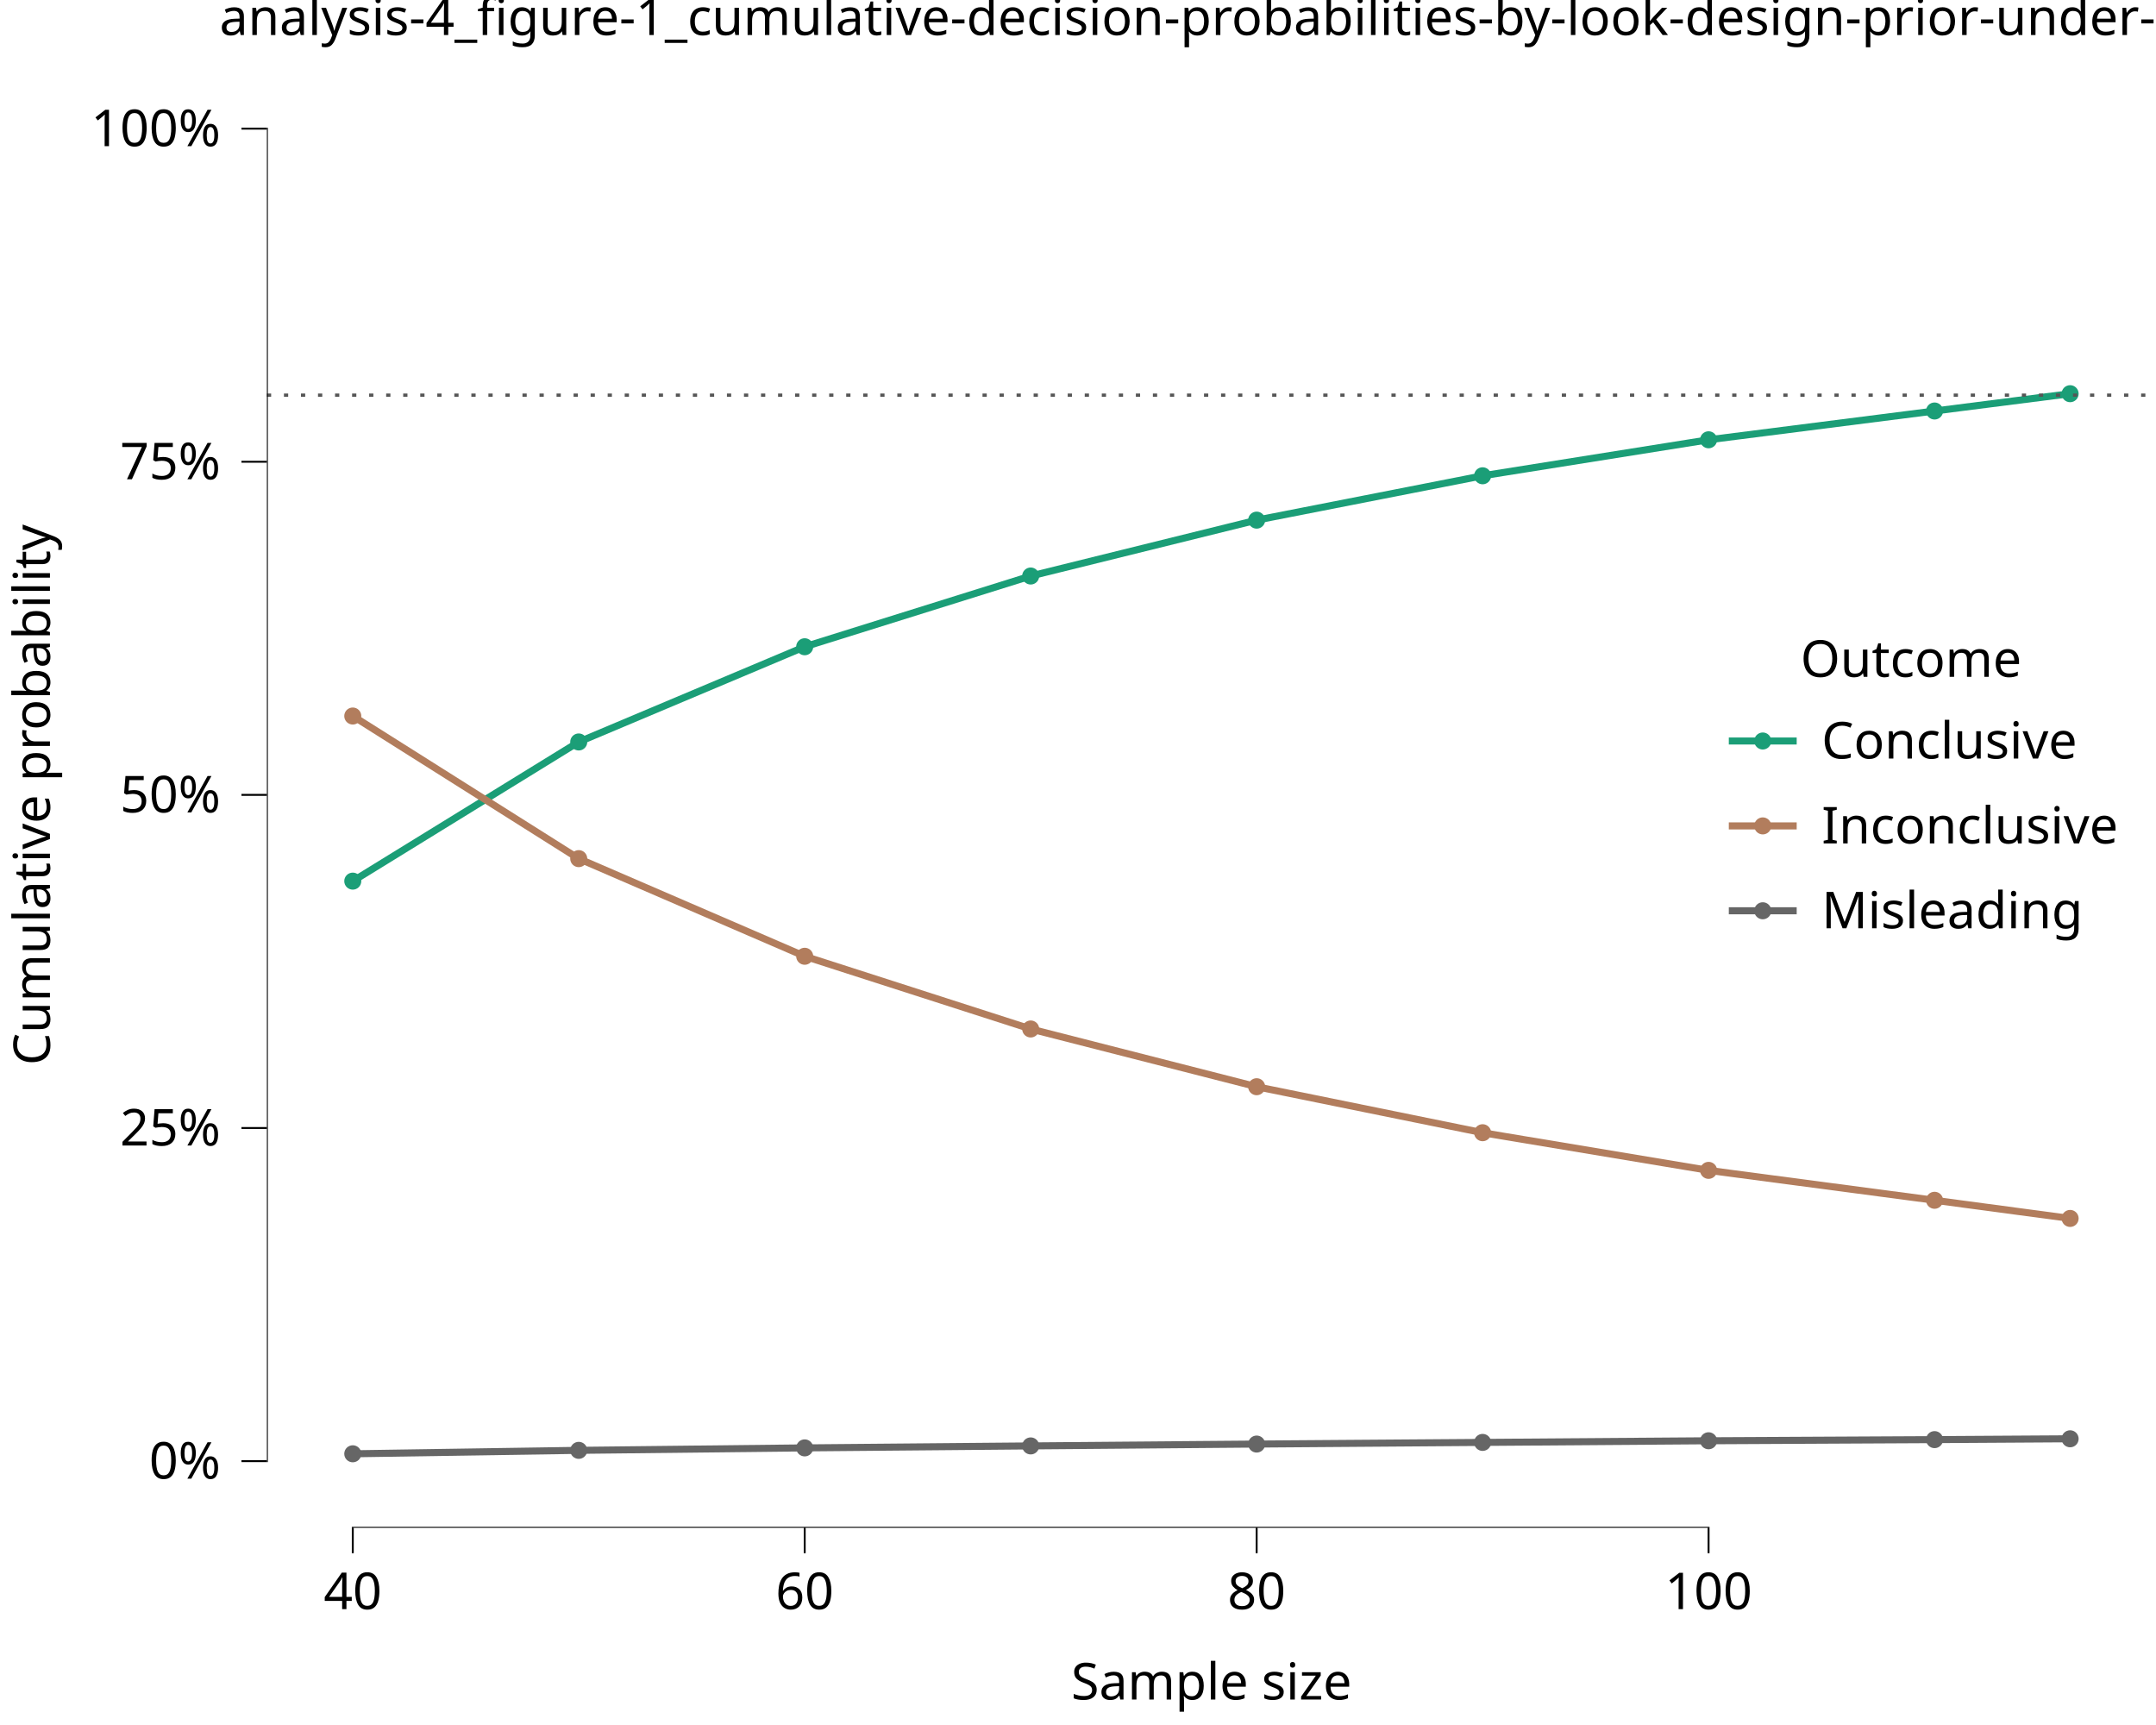
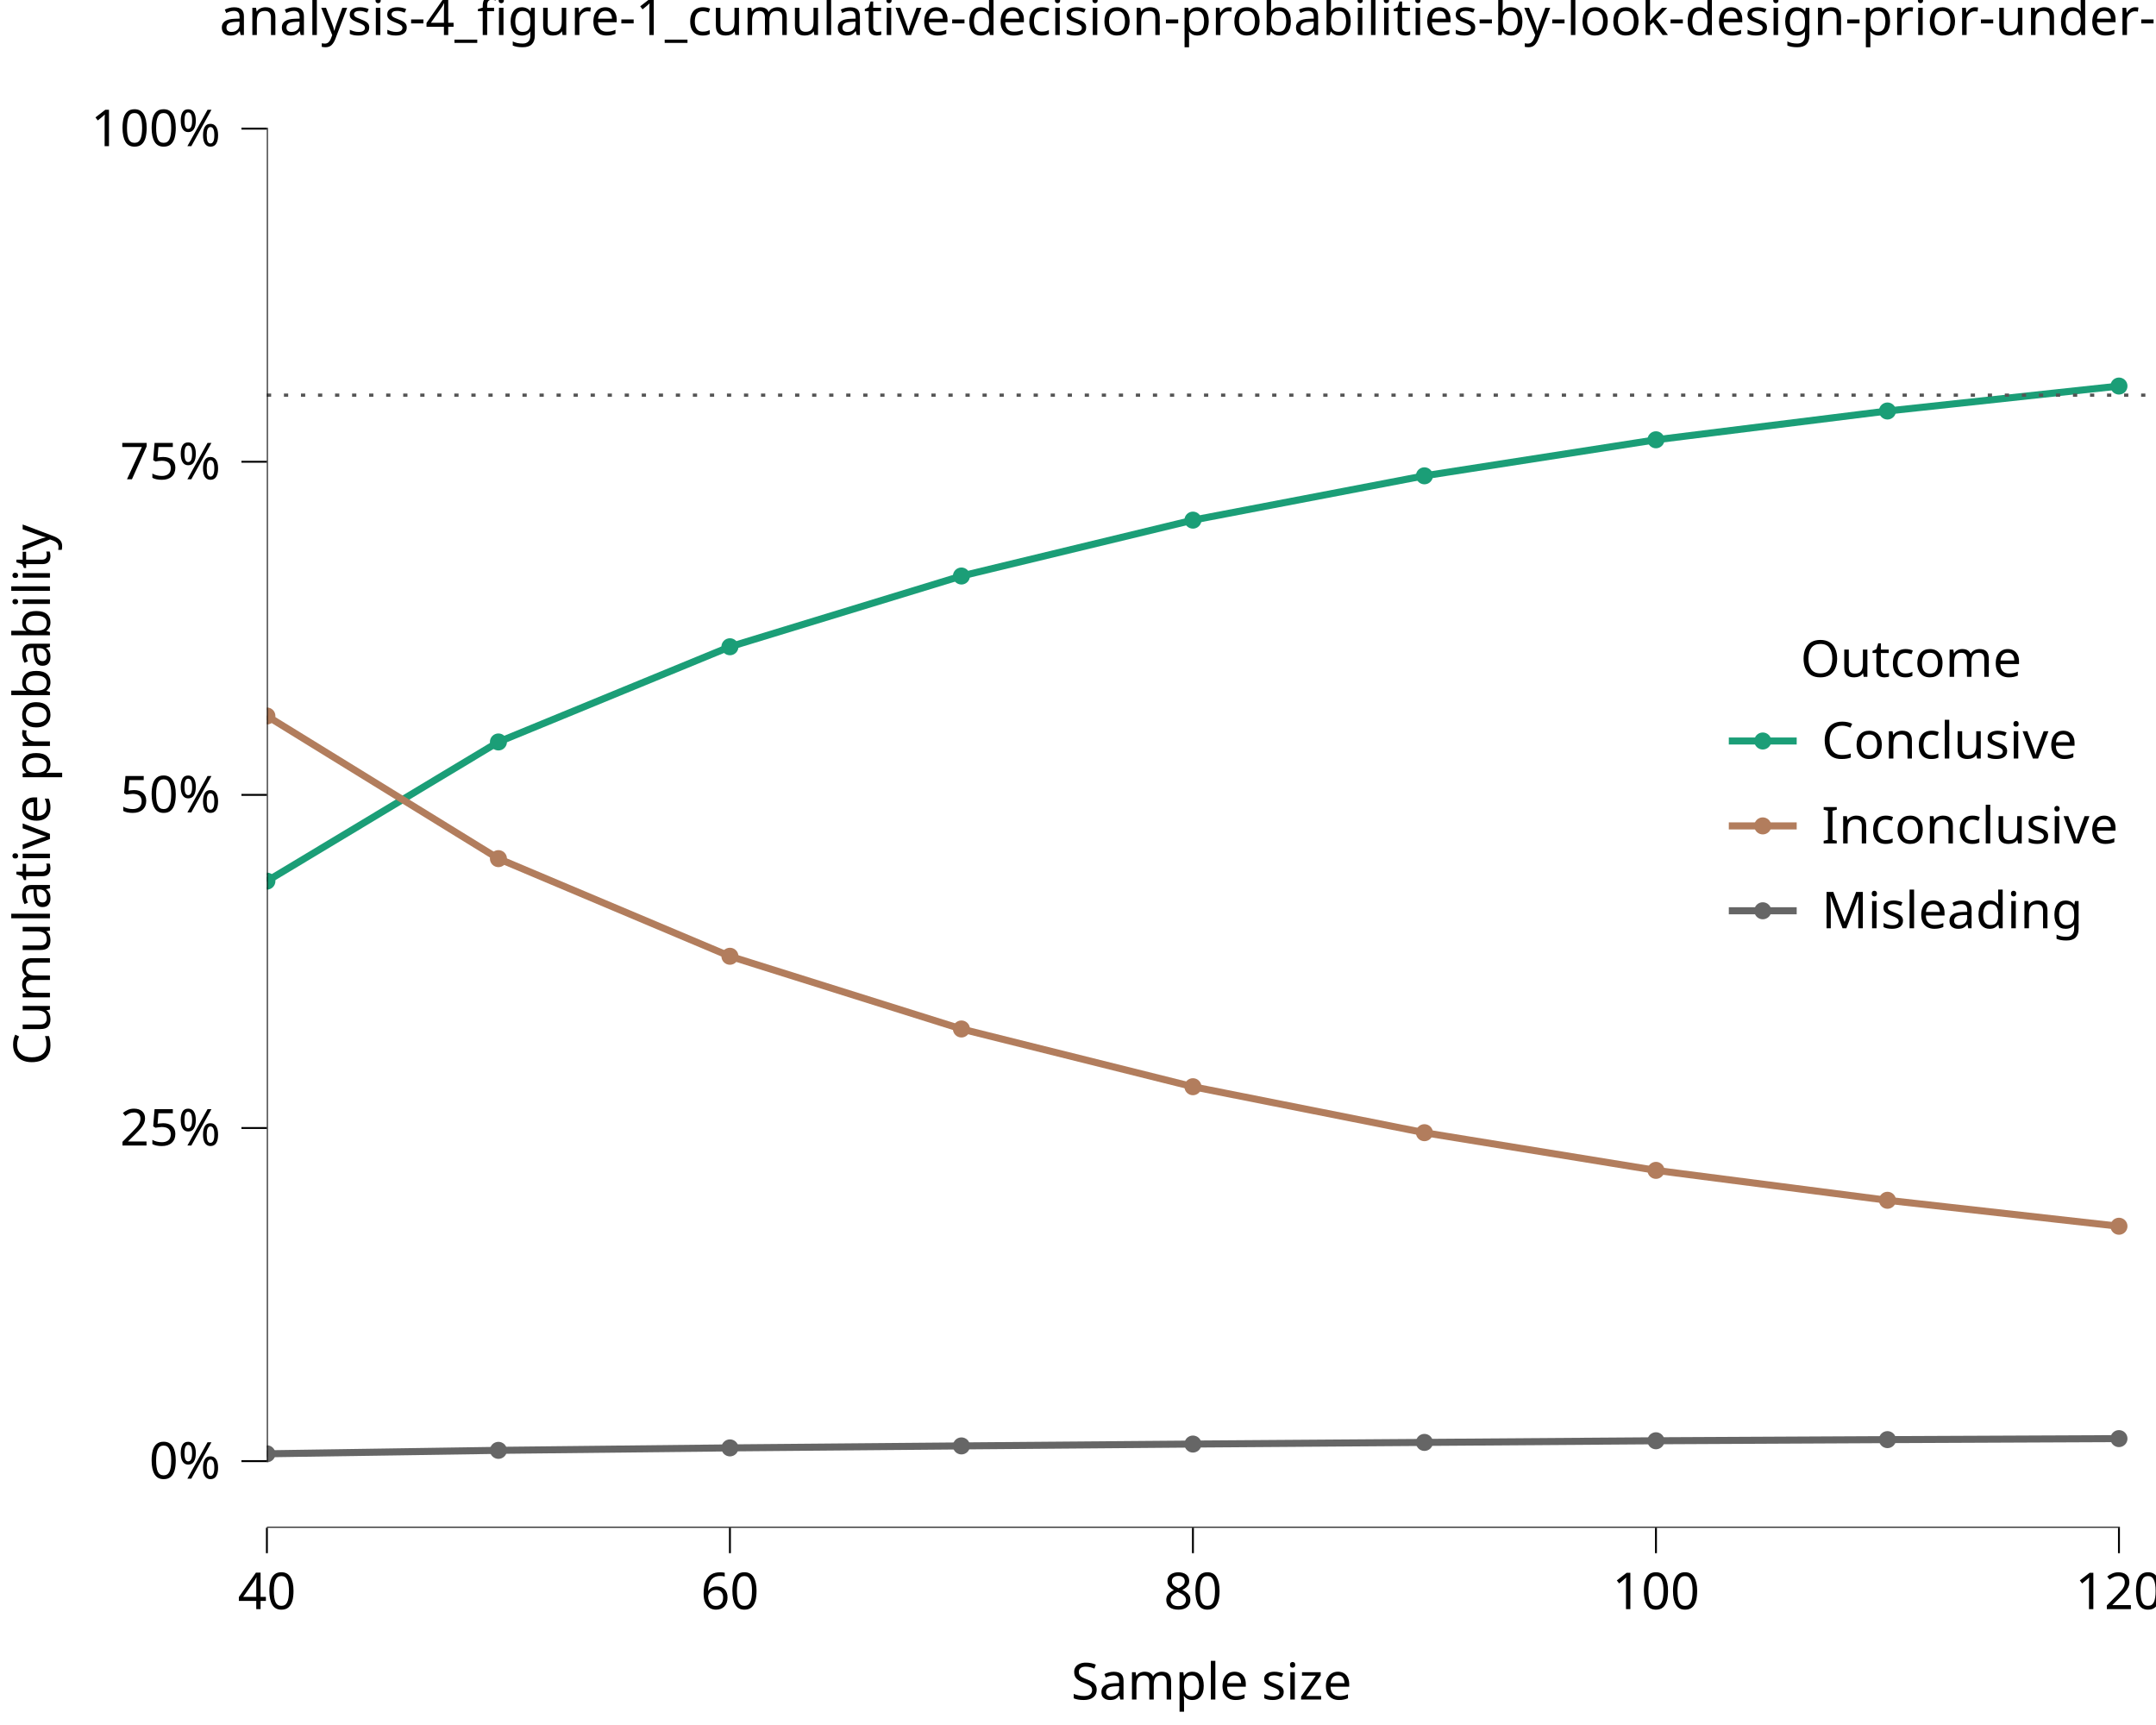
<svg xmlns="http://www.w3.org/2000/svg" class="svglite" data-engine-version="2.0" width="720.00pt" height="576.00pt" viewBox="0 0 720.00 576.00">
  <defs>
    <style type="text/css">
    .svglite line, .svglite polyline, .svglite polygon, .svglite path, .svglite rect, .svglite circle {
      fill: none;
      stroke: #000000;
      stroke-linecap: round;
      stroke-linejoin: round;
      stroke-miterlimit: 10.00;
    }
  </style>
  </defs>
  <rect width="100%" height="100%" style="stroke: none; fill: #FFFFFF;" />
  <defs>
    <clipPath id="cpMC4wMHw3MjAuMDB8MC4wMHw1NzYuMDA=">
      <rect x="0.00" y="0.00" width="720.00" height="576.00" />
    </clipPath>
  </defs>
  <g clip-path="url(#cpMC4wMHw3MjAuMDB8MC4wMHw1NzYuMDA=)">
    <rect x="0.00" y="0.00" width="720.00" height="576.00" style="stroke-width: 10.67; stroke: none;" />
  </g>
  <defs>
    <clipPath id="cpODkuMTN8NzIwLjAwfDIwLjcxfDUxMC4xNA==">
      <rect x="89.13" y="20.71" width="630.87" height="489.43" />
    </clipPath>
  </defs>
  <g clip-path="url(#cpODkuMTN8NzIwLjAwfDIwLjcxfDUxMC4xNA==)">
    <rect x="89.13" y="20.71" width="630.87" height="489.43" style="stroke-width: 10.67; stroke: none;" />
-     <polyline points="117.81,294.22 193.27,247.75 268.73,215.96 344.20,192.34 419.66,173.68 495.12,158.87 570.58,146.85 646.05,137.24 691.32,131.46 " style="stroke-width: 2.35; stroke: #1B9E77; stroke-linecap: butt;" />
-     <polyline points="117.81,239.09 193.27,286.71 268.73,319.31 344.20,343.59 419.66,362.87 495.12,378.23 570.58,390.80 646.05,400.79 691.32,406.85 " style="stroke-width: 2.35; stroke: #B27D5D; stroke-linecap: butt;" />
-     <polyline points="117.81,485.44 193.27,484.29 268.73,483.47 344.20,482.81 419.66,482.19 495.12,481.64 570.58,481.09 646.05,480.71 691.32,480.43 " style="stroke-width: 2.35; stroke: #666666; stroke-linecap: butt;" />
-     <circle cx="117.81" cy="485.44" r="2.49" style="stroke-width: 0.71; stroke: #666666; fill: #666666;" />
-     <circle cx="193.27" cy="484.29" r="2.49" style="stroke-width: 0.71; stroke: #666666; fill: #666666;" />
-     <circle cx="268.73" cy="483.47" r="2.49" style="stroke-width: 0.71; stroke: #666666; fill: #666666;" />
-     <circle cx="344.20" cy="482.81" r="2.49" style="stroke-width: 0.71; stroke: #666666; fill: #666666;" />
-     <circle cx="419.66" cy="482.19" r="2.49" style="stroke-width: 0.71; stroke: #666666; fill: #666666;" />
-     <circle cx="495.12" cy="481.64" r="2.49" style="stroke-width: 0.71; stroke: #666666; fill: #666666;" />
-     <circle cx="570.58" cy="481.09" r="2.49" style="stroke-width: 0.71; stroke: #666666; fill: #666666;" />
-     <circle cx="646.05" cy="480.71" r="2.49" style="stroke-width: 0.71; stroke: #666666; fill: #666666;" />
-     <circle cx="691.32" cy="480.43" r="2.49" style="stroke-width: 0.71; stroke: #666666; fill: #666666;" />
-     <circle cx="117.81" cy="239.09" r="2.49" style="stroke-width: 0.71; stroke: #B27D5D; fill: #B27D5D;" />
-     <circle cx="193.27" cy="286.71" r="2.49" style="stroke-width: 0.71; stroke: #B27D5D; fill: #B27D5D;" />
-     <circle cx="268.73" cy="319.31" r="2.49" style="stroke-width: 0.71; stroke: #B27D5D; fill: #B27D5D;" />
-     <circle cx="344.20" cy="343.59" r="2.49" style="stroke-width: 0.71; stroke: #B27D5D; fill: #B27D5D;" />
-     <circle cx="419.66" cy="362.87" r="2.49" style="stroke-width: 0.71; stroke: #B27D5D; fill: #B27D5D;" />
-     <circle cx="495.12" cy="378.23" r="2.49" style="stroke-width: 0.71; stroke: #B27D5D; fill: #B27D5D;" />
-     <circle cx="570.58" cy="390.80" r="2.49" style="stroke-width: 0.71; stroke: #B27D5D; fill: #B27D5D;" />
-     <circle cx="646.05" cy="400.79" r="2.49" style="stroke-width: 0.71; stroke: #B27D5D; fill: #B27D5D;" />
-     <circle cx="691.32" cy="406.85" r="2.49" style="stroke-width: 0.71; stroke: #B27D5D; fill: #B27D5D;" />
-     <circle cx="117.81" cy="294.22" r="2.49" style="stroke-width: 0.71; stroke: #1B9E77; fill: #1B9E77;" />
-     <circle cx="193.27" cy="247.75" r="2.49" style="stroke-width: 0.71; stroke: #1B9E77; fill: #1B9E77;" />
-     <circle cx="268.73" cy="215.96" r="2.49" style="stroke-width: 0.71; stroke: #1B9E77; fill: #1B9E77;" />
-     <circle cx="344.20" cy="192.34" r="2.49" style="stroke-width: 0.71; stroke: #1B9E77; fill: #1B9E77;" />
-     <circle cx="419.66" cy="173.68" r="2.49" style="stroke-width: 0.71; stroke: #1B9E77; fill: #1B9E77;" />
-     <circle cx="495.12" cy="158.87" r="2.49" style="stroke-width: 0.71; stroke: #1B9E77; fill: #1B9E77;" />
-     <circle cx="570.58" cy="146.85" r="2.49" style="stroke-width: 0.71; stroke: #1B9E77; fill: #1B9E77;" />
-     <circle cx="646.05" cy="137.24" r="2.49" style="stroke-width: 0.71; stroke: #1B9E77; fill: #1B9E77;" />
-     <circle cx="691.32" cy="131.46" r="2.49" style="stroke-width: 0.71; stroke: #1B9E77; fill: #1B9E77;" />
+     <polyline points="89.13,294.22 166.45,247.75 243.76,215.96 321.07,192.34 398.38,173.68 475.69,158.88 553.01,146.85 630.32,137.24 707.63,128.91 " style="stroke-width: 2.35; stroke: #1B9E77; stroke-linecap: butt;" />
+     <polyline points="89.13,239.08 166.45,286.71 243.76,319.31 321.07,343.59 398.38,362.87 475.69,378.22 553.01,390.80 630.32,400.79 707.63,409.46 " style="stroke-width: 2.35; stroke: #B27D5D; stroke-linecap: butt;" />
+     <polyline points="89.13,485.44 166.45,484.29 243.76,483.47 321.07,482.81 398.38,482.19 475.69,481.64 553.01,481.09 630.32,480.71 707.63,480.37 " style="stroke-width: 2.35; stroke: #666666; stroke-linecap: butt;" />
+     <circle cx="89.13" cy="485.44" r="2.49" style="stroke-width: 0.71; stroke: #666666; fill: #666666;" />
+     <circle cx="166.45" cy="484.29" r="2.49" style="stroke-width: 0.71; stroke: #666666; fill: #666666;" />
+     <circle cx="243.76" cy="483.47" r="2.49" style="stroke-width: 0.71; stroke: #666666; fill: #666666;" />
+     <circle cx="321.07" cy="482.81" r="2.49" style="stroke-width: 0.71; stroke: #666666; fill: #666666;" />
+     <circle cx="398.38" cy="482.19" r="2.49" style="stroke-width: 0.71; stroke: #666666; fill: #666666;" />
+     <circle cx="475.69" cy="481.64" r="2.49" style="stroke-width: 0.71; stroke: #666666; fill: #666666;" />
+     <circle cx="553.01" cy="481.09" r="2.49" style="stroke-width: 0.71; stroke: #666666; fill: #666666;" />
+     <circle cx="630.32" cy="480.71" r="2.49" style="stroke-width: 0.71; stroke: #666666; fill: #666666;" />
+     <circle cx="707.63" cy="480.37" r="2.49" style="stroke-width: 0.71; stroke: #666666; fill: #666666;" />
+     <circle cx="89.13" cy="239.08" r="2.49" style="stroke-width: 0.71; stroke: #B27D5D; fill: #B27D5D;" />
+     <circle cx="166.45" cy="286.71" r="2.49" style="stroke-width: 0.71; stroke: #B27D5D; fill: #B27D5D;" />
+     <circle cx="243.76" cy="319.31" r="2.49" style="stroke-width: 0.71; stroke: #B27D5D; fill: #B27D5D;" />
+     <circle cx="321.07" cy="343.59" r="2.49" style="stroke-width: 0.71; stroke: #B27D5D; fill: #B27D5D;" />
+     <circle cx="398.38" cy="362.87" r="2.49" style="stroke-width: 0.71; stroke: #B27D5D; fill: #B27D5D;" />
+     <circle cx="475.69" cy="378.22" r="2.49" style="stroke-width: 0.71; stroke: #B27D5D; fill: #B27D5D;" />
+     <circle cx="553.01" cy="390.80" r="2.49" style="stroke-width: 0.71; stroke: #B27D5D; fill: #B27D5D;" />
+     <circle cx="630.32" cy="400.79" r="2.49" style="stroke-width: 0.71; stroke: #B27D5D; fill: #B27D5D;" />
+     <circle cx="707.63" cy="409.46" r="2.49" style="stroke-width: 0.71; stroke: #B27D5D; fill: #B27D5D;" />
+     <circle cx="89.13" cy="294.22" r="2.49" style="stroke-width: 0.71; stroke: #1B9E77; fill: #1B9E77;" />
+     <circle cx="166.45" cy="247.75" r="2.49" style="stroke-width: 0.71; stroke: #1B9E77; fill: #1B9E77;" />
+     <circle cx="243.76" cy="215.96" r="2.49" style="stroke-width: 0.71; stroke: #1B9E77; fill: #1B9E77;" />
+     <circle cx="321.07" cy="192.34" r="2.49" style="stroke-width: 0.71; stroke: #1B9E77; fill: #1B9E77;" />
+     <circle cx="398.38" cy="173.68" r="2.49" style="stroke-width: 0.71; stroke: #1B9E77; fill: #1B9E77;" />
+     <circle cx="475.69" cy="158.88" r="2.49" style="stroke-width: 0.71; stroke: #1B9E77; fill: #1B9E77;" />
+     <circle cx="553.01" cy="146.85" r="2.49" style="stroke-width: 0.71; stroke: #1B9E77; fill: #1B9E77;" />
+     <circle cx="630.32" cy="137.24" r="2.49" style="stroke-width: 0.71; stroke: #1B9E77; fill: #1B9E77;" />
+     <circle cx="707.63" cy="128.91" r="2.49" style="stroke-width: 0.71; stroke: #1B9E77; fill: #1B9E77;" />
    <line x1="89.13" y1="131.94" x2="720.00" y2="131.94" style="stroke-width: 1.07; stroke: #555555; stroke-dasharray: 1.42,4.27; stroke-linecap: butt;" />
-     <line x1="117.49" y1="510.14" x2="570.90" y2="510.14" style="stroke-width: 0.64; stroke-linecap: butt;" />
+     <line x1="88.81" y1="510.14" x2="707.95" y2="510.14" style="stroke-width: 0.64; stroke-linecap: butt;" />
    <line x1="89.13" y1="488.21" x2="89.13" y2="42.64" style="stroke-width: 0.64; stroke-linecap: butt;" />
    <rect x="89.13" y="20.71" width="630.87" height="489.43" style="stroke-width: 0.00; stroke: none;" />
  </g>
  <g clip-path="url(#cpMC4wMHw3MjAuMDB8MC4wMHw1NzYuMDA=)">
    <polyline points="89.13,510.14 89.13,20.71 " style="stroke-width: 0.00; stroke: none; stroke-linecap: butt;" />
    <text x="73.66" y="493.74" text-anchor="end" style="font-size: 17.00px; font-family: sans;" textLength="24.57px" lengthAdjust="spacingAndGlyphs">0%</text>
    <text x="73.66" y="382.51" text-anchor="end" style="font-size: 17.00px; font-family: sans;" textLength="34.03px" lengthAdjust="spacingAndGlyphs">25%</text>
    <text x="73.66" y="271.27" text-anchor="end" style="font-size: 17.00px; font-family: sans;" textLength="34.03px" lengthAdjust="spacingAndGlyphs">50%</text>
    <text x="73.66" y="160.04" text-anchor="end" style="font-size: 17.00px; font-family: sans;" textLength="34.03px" lengthAdjust="spacingAndGlyphs">75%</text>
    <text x="73.66" y="48.80" text-anchor="end" style="font-size: 17.00px; font-family: sans;" textLength="43.48px" lengthAdjust="spacingAndGlyphs">100%</text>
    <polyline points="80.63,487.89 89.13,487.89 " style="stroke-width: 0.64; stroke-linecap: butt;" />
    <polyline points="80.63,376.66 89.13,376.66 " style="stroke-width: 0.64; stroke-linecap: butt;" />
    <polyline points="80.63,265.42 89.13,265.42 " style="stroke-width: 0.64; stroke-linecap: butt;" />
    <polyline points="80.63,154.19 89.13,154.19 " style="stroke-width: 0.64; stroke-linecap: butt;" />
    <polyline points="80.63,42.95 89.13,42.95 " style="stroke-width: 0.64; stroke-linecap: butt;" />
    <polyline points="89.13,510.14 720.00,510.14 " style="stroke-width: 0.00; stroke: none; stroke-linecap: butt;" />
-     <polyline points="117.81,518.64 117.81,510.14 " style="stroke-width: 0.64; stroke-linecap: butt;" />
-     <polyline points="268.73,518.64 268.73,510.14 " style="stroke-width: 0.64; stroke-linecap: butt;" />
-     <polyline points="419.66,518.64 419.66,510.14 " style="stroke-width: 0.64; stroke-linecap: butt;" />
-     <polyline points="570.58,518.64 570.58,510.14 " style="stroke-width: 0.64; stroke-linecap: butt;" />
-     <text x="117.81" y="537.32" text-anchor="middle" style="font-size: 17.00px; font-family: sans;" textLength="18.91px" lengthAdjust="spacingAndGlyphs">40</text>
-     <text x="268.73" y="537.32" text-anchor="middle" style="font-size: 17.00px; font-family: sans;" textLength="18.91px" lengthAdjust="spacingAndGlyphs">60</text>
-     <text x="419.66" y="537.32" text-anchor="middle" style="font-size: 17.00px; font-family: sans;" textLength="18.91px" lengthAdjust="spacingAndGlyphs">80</text>
-     <text x="570.58" y="537.32" text-anchor="middle" style="font-size: 17.00px; font-family: sans;" textLength="28.37px" lengthAdjust="spacingAndGlyphs">100</text>
+     <polyline points="89.13,518.64 89.13,510.14 " style="stroke-width: 0.64; stroke-linecap: butt;" />
+     <polyline points="243.76,518.64 243.76,510.14 " style="stroke-width: 0.64; stroke-linecap: butt;" />
+     <polyline points="398.38,518.64 398.38,510.14 " style="stroke-width: 0.64; stroke-linecap: butt;" />
+     <polyline points="553.01,518.64 553.01,510.14 " style="stroke-width: 0.64; stroke-linecap: butt;" />
+     <polyline points="707.63,518.64 707.63,510.14 " style="stroke-width: 0.64; stroke-linecap: butt;" />
+     <text x="89.13" y="537.32" text-anchor="middle" style="font-size: 17.00px; font-family: sans;" textLength="18.91px" lengthAdjust="spacingAndGlyphs">40</text>
+     <text x="243.76" y="537.32" text-anchor="middle" style="font-size: 17.00px; font-family: sans;" textLength="18.91px" lengthAdjust="spacingAndGlyphs">60</text>
+     <text x="398.38" y="537.32" text-anchor="middle" style="font-size: 17.00px; font-family: sans;" textLength="18.91px" lengthAdjust="spacingAndGlyphs">80</text>
+     <text x="553.01" y="537.32" text-anchor="middle" style="font-size: 17.00px; font-family: sans;" textLength="28.37px" lengthAdjust="spacingAndGlyphs">100</text>
+     <text x="707.63" y="537.32" text-anchor="middle" style="font-size: 17.00px; font-family: sans;" textLength="28.37px" lengthAdjust="spacingAndGlyphs">120</text>
    <text x="404.57" y="567.49" text-anchor="middle" style="font-size: 17.00px; font-family: sans;" textLength="92.62px" lengthAdjust="spacingAndGlyphs">Sample size</text>
    <text transform="translate(16.68,265.42) rotate(-90)" text-anchor="middle" style="font-size: 17.00px; font-family: sans;" textLength="167.26px" lengthAdjust="spacingAndGlyphs">Cumulative probability</text>
    <rect x="569.02" y="207.07" width="138.36" height="116.71" style="stroke-width: 0.75; stroke: none;" />
    <rect x="569.02" y="207.07" width="138.36" height="116.71" style="stroke-width: 10.67; stroke: none;" />
    <text x="638.20" y="226.01" text-anchor="middle" style="font-size: 17.00px; font-family: sans;" textLength="68.99px" lengthAdjust="spacingAndGlyphs">Outcome</text>
    <rect x="574.50" y="233.26" width="28.35" height="28.35" style="stroke-width: 10.67; stroke: none;" />
    <line x1="577.34" y1="247.43" x2="600.01" y2="247.43" style="stroke-width: 2.35; stroke: #1B9E77; stroke-linecap: butt;" />
    <circle cx="588.68" cy="247.43" r="2.49" style="stroke-width: 0.71; stroke: #1B9E77; fill: #1B9E77;" />
    <rect x="574.50" y="261.60" width="28.35" height="28.35" style="stroke-width: 10.67; stroke: none;" />
    <line x1="577.34" y1="275.78" x2="600.01" y2="275.78" style="stroke-width: 2.35; stroke: #B27D5D; stroke-linecap: butt;" />
    <circle cx="588.68" cy="275.78" r="2.49" style="stroke-width: 0.71; stroke: #B27D5D; fill: #B27D5D;" />
    <rect x="574.50" y="289.95" width="28.35" height="28.35" style="stroke-width: 10.67; stroke: none;" />
    <line x1="577.34" y1="304.12" x2="600.01" y2="304.12" style="stroke-width: 2.35; stroke: #666666; stroke-linecap: butt;" />
    <circle cx="588.68" cy="304.12" r="2.49" style="stroke-width: 0.71; stroke: #666666; fill: #666666;" />
    <text x="608.33" y="253.28" style="font-size: 17.00px; font-family: sans;" textLength="83.17px" lengthAdjust="spacingAndGlyphs">Conclusive</text>
    <text x="608.33" y="281.63" style="font-size: 17.00px; font-family: sans;" textLength="93.57px" lengthAdjust="spacingAndGlyphs">Inconclusive</text>
    <text x="608.33" y="309.97" style="font-size: 17.00px; font-family: sans;" textLength="81.27px" lengthAdjust="spacingAndGlyphs">Misleading</text>
    <text x="404.57" y="11.70" text-anchor="middle" style="font-size: 17.00px; font-family: sans;" textLength="624.63px" lengthAdjust="spacingAndGlyphs">analysis-4_figure-1_cumulative-decision-probabilities-by-look-design-prior-under-h-</text>
  </g>
</svg>
